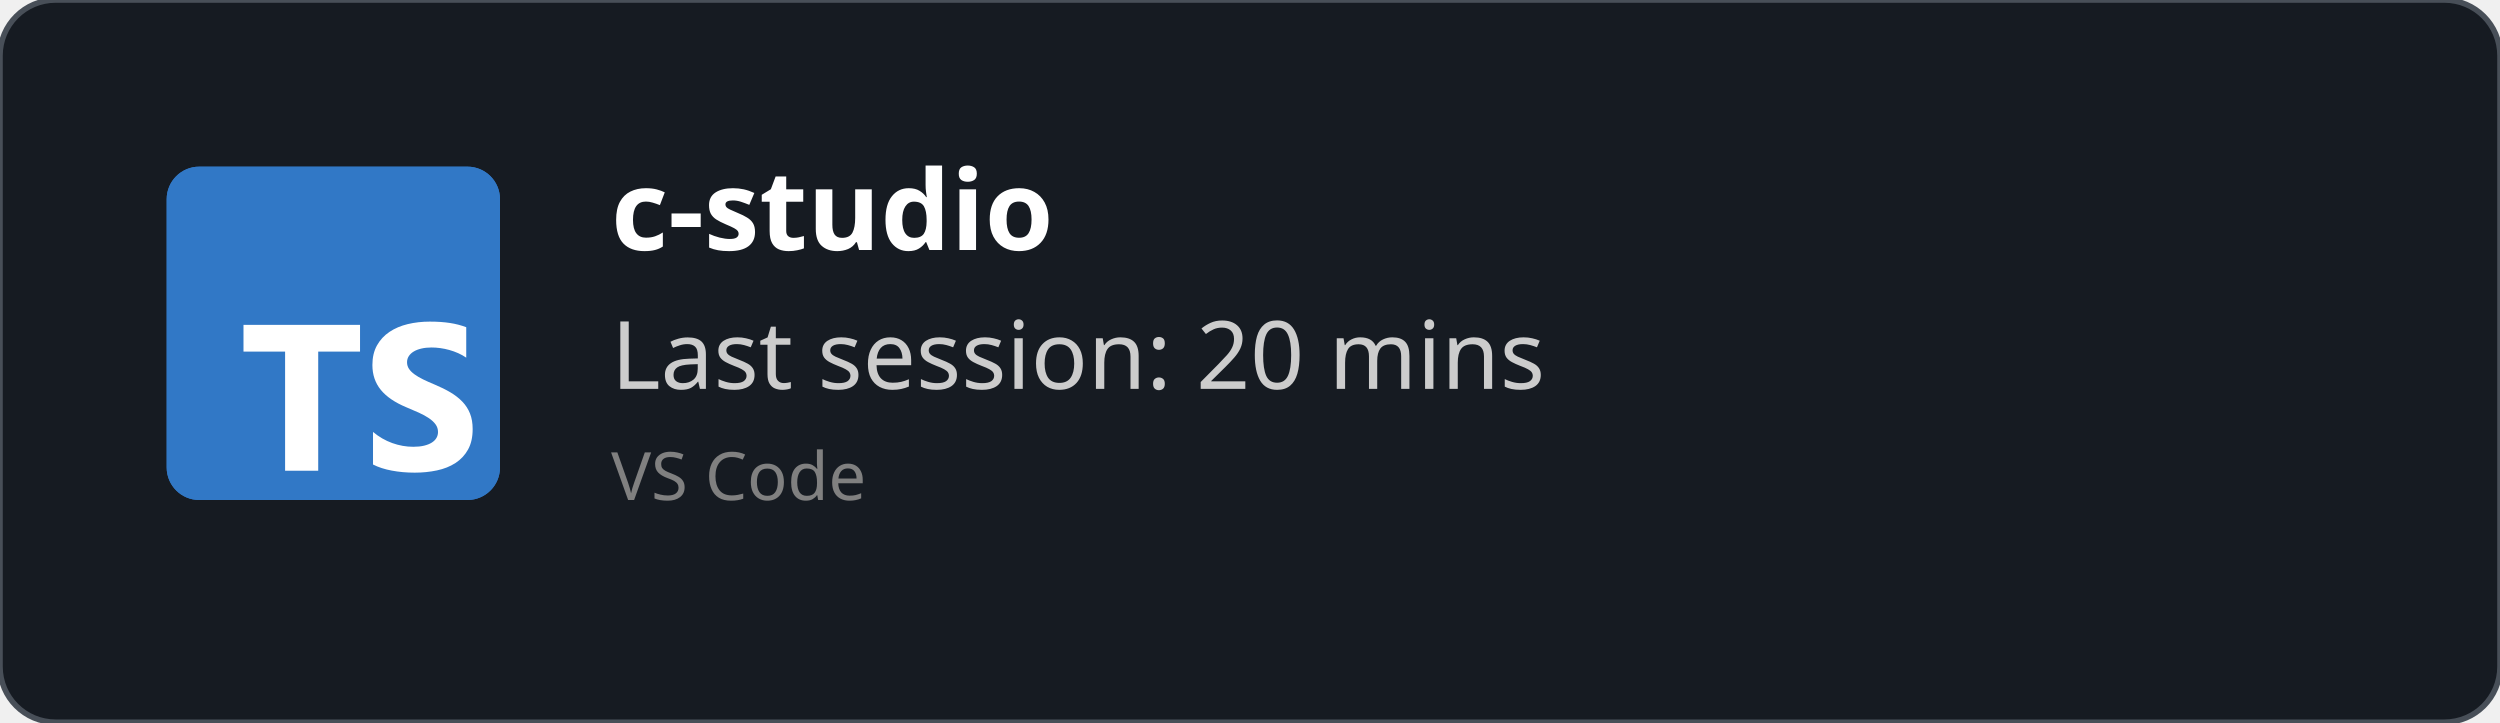
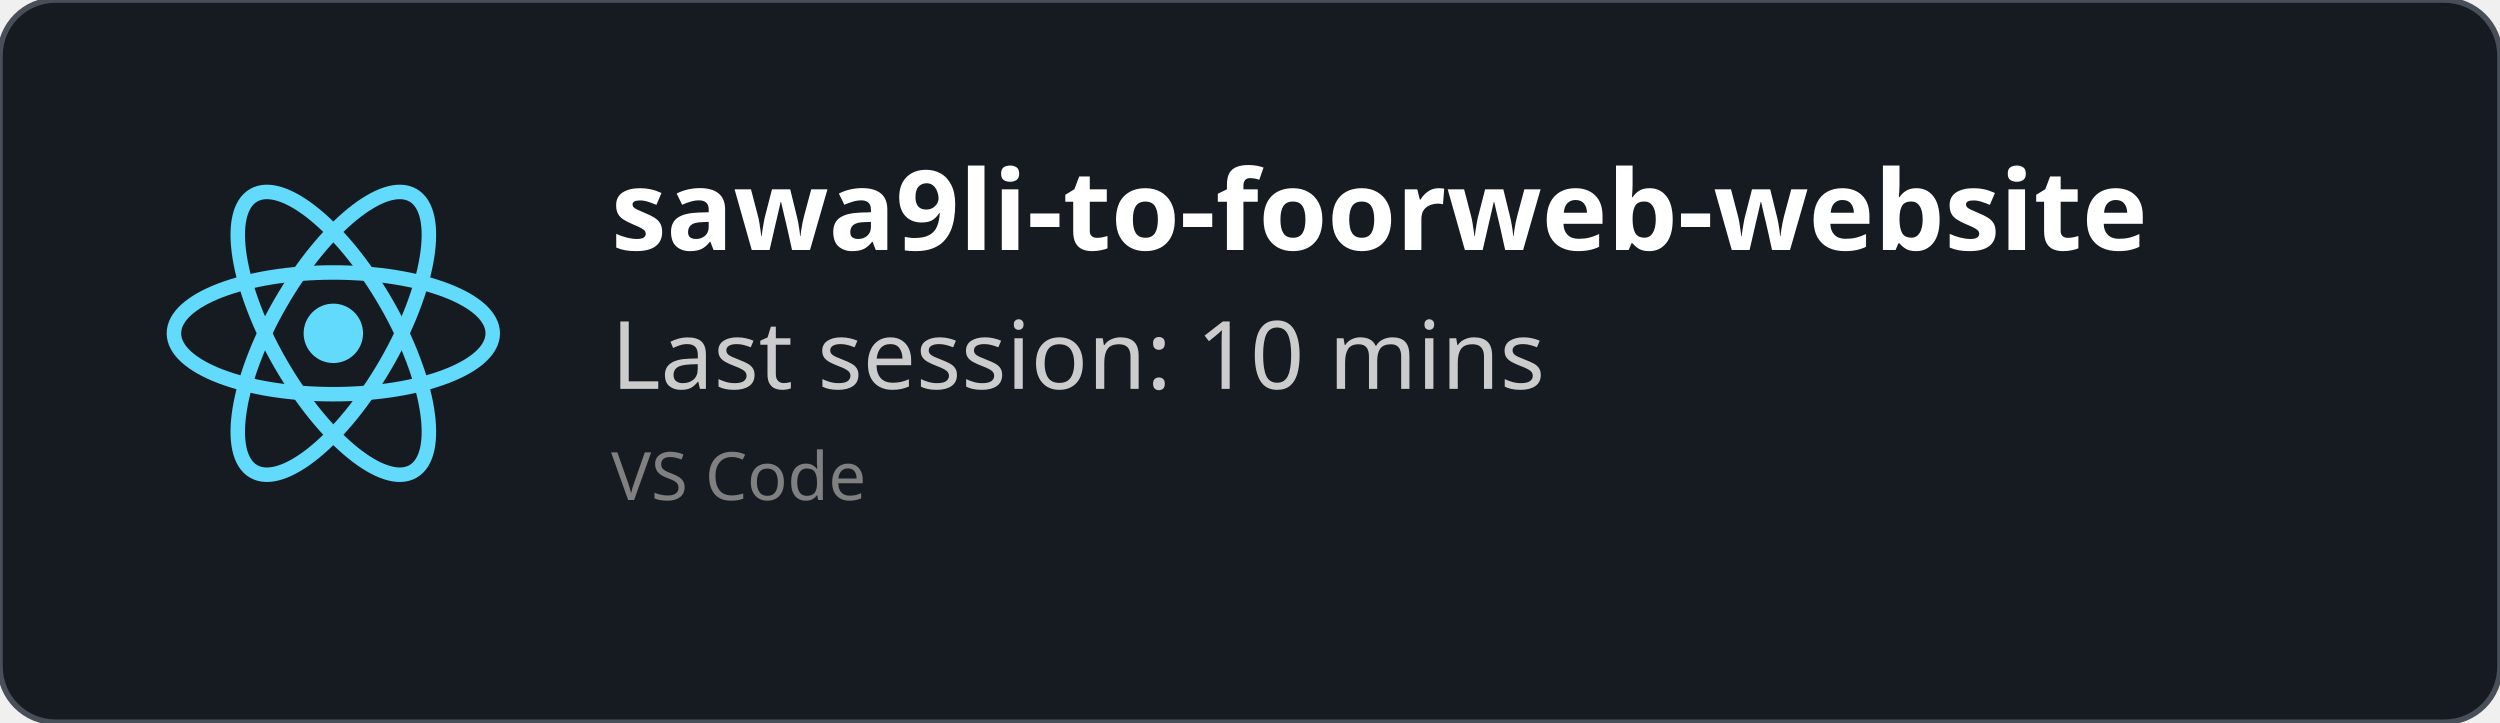
<svg xmlns="http://www.w3.org/2000/svg" width="450" height="130" viewBox="0 0 450 130" fill="none" role="img">
  <style>
    *{
        font-family: 'Segoe UI', Ubuntu, monospace
    }
    </style>
  <defs>
    <clipPath id="horizontalClip" x="20" y="20" width="500" height="200">
      <rect x="90" y="20" width="300" height="50" />
    </clipPath>
  </defs>
  <rect width="450" height="130" fill="rgba(22,27,34)" stroke="#484f58" stroke-width="1" fill-opacity="1" stroke-opacity="1" x="0" y="0" rx="10px" ry="10px">
    </rect>
-   <svg fill="none" height="60" viewBox="0 0 512 512" width="60" x="30" y="30">
-     <rect fill="#3178c6" height="512" rx="50" width="512" />
-     <rect fill="#3178c6" height="512" rx="50" width="512" />
-     <path clip-rule="evenodd" d="m316.939 407.424v50.061c8.138 4.172 17.763 7.3 28.875 9.386s22.823 3.129 35.135 3.129c11.999 0 23.397-1.147 34.196-3.442 10.799-2.294 20.268-6.075 28.406-11.342 8.138-5.266 14.581-12.15 19.328-20.65s7.121-19.007 7.121-31.522c0-9.074-1.356-17.026-4.069-23.857s-6.625-12.906-11.738-18.225c-5.112-5.319-11.242-10.091-18.389-14.315s-15.207-8.213-24.18-11.967c-6.573-2.712-12.468-5.345-17.685-7.9-5.217-2.556-9.651-5.163-13.303-7.822-3.652-2.66-6.469-5.476-8.451-8.448-1.982-2.973-2.974-6.336-2.974-10.091 0-3.441.887-6.544 2.661-9.308s4.278-5.136 7.512-7.118c3.235-1.981 7.199-3.52 11.894-4.615 4.696-1.095 9.912-1.642 15.651-1.642 4.173 0 8.581.313 13.224.938 4.643.626 9.312 1.591 14.008 2.894 4.695 1.304 9.259 2.947 13.694 4.928 4.434 1.982 8.529 4.276 12.285 6.884v-46.776c-7.616-2.92-15.937-5.084-24.962-6.492s-19.381-2.112-31.066-2.112c-11.895 0-23.163 1.278-33.805 3.833s-20.006 6.544-28.093 11.967c-8.086 5.424-14.476 12.333-19.171 20.729-4.695 8.395-7.043 18.433-7.043 30.114 0 14.914 4.304 27.638 12.912 38.172 8.607 10.533 21.675 19.45 39.204 26.751 6.886 2.816 13.303 5.579 19.25 8.291s11.086 5.528 15.415 8.448c4.33 2.92 7.747 6.101 10.252 9.543 2.504 3.441 3.756 7.352 3.756 11.733 0 3.233-.783 6.231-2.348 8.995s-3.939 5.162-7.121 7.196-7.147 3.624-11.894 4.771c-4.748 1.148-10.303 1.721-16.668 1.721-10.851 0-21.597-1.903-32.24-5.71-10.642-3.806-20.502-9.516-29.579-17.13zm-84.159-123.342h64.22v-41.082h-179v41.082h63.906v182.918h50.874z" fill="#fff" fill-rule="evenodd" />
+   <svg height="60" width="60" x="30" y="30" viewBox="-11.5 -10.232 23 20.463">
+     <circle cx="0" cy="0" r="2.05" fill="#61dafb" />
+     <g stroke="#61dafb" stroke-width="1" fill="none">
+       <ellipse rx="11" ry="4.2" />
+       <ellipse rx="11" ry="4.2" transform="rotate(60)" />
+       <ellipse rx="11" ry="4.2" transform="rotate(120)" />
+     </g>
  </svg>
  <text x="110" y="45" font-size="20" clip-path="url(#horizontalClip)" font-weight="bold" font-family="Ubuntu" fill="white">
-     c-studio
+     sawa9li-to-foorweb-website
    </text>
  <text x="110" y="70" font-size="17px" font-family="Ubuntu" fill="#ccc">
-     Last session: 20 mins
+     Last session: 10 mins
    </text>
  <text x="110" y="90" font-size="12px" font-family="Ubuntu" fill="grey">
    VS Code
    </text>
</svg>
